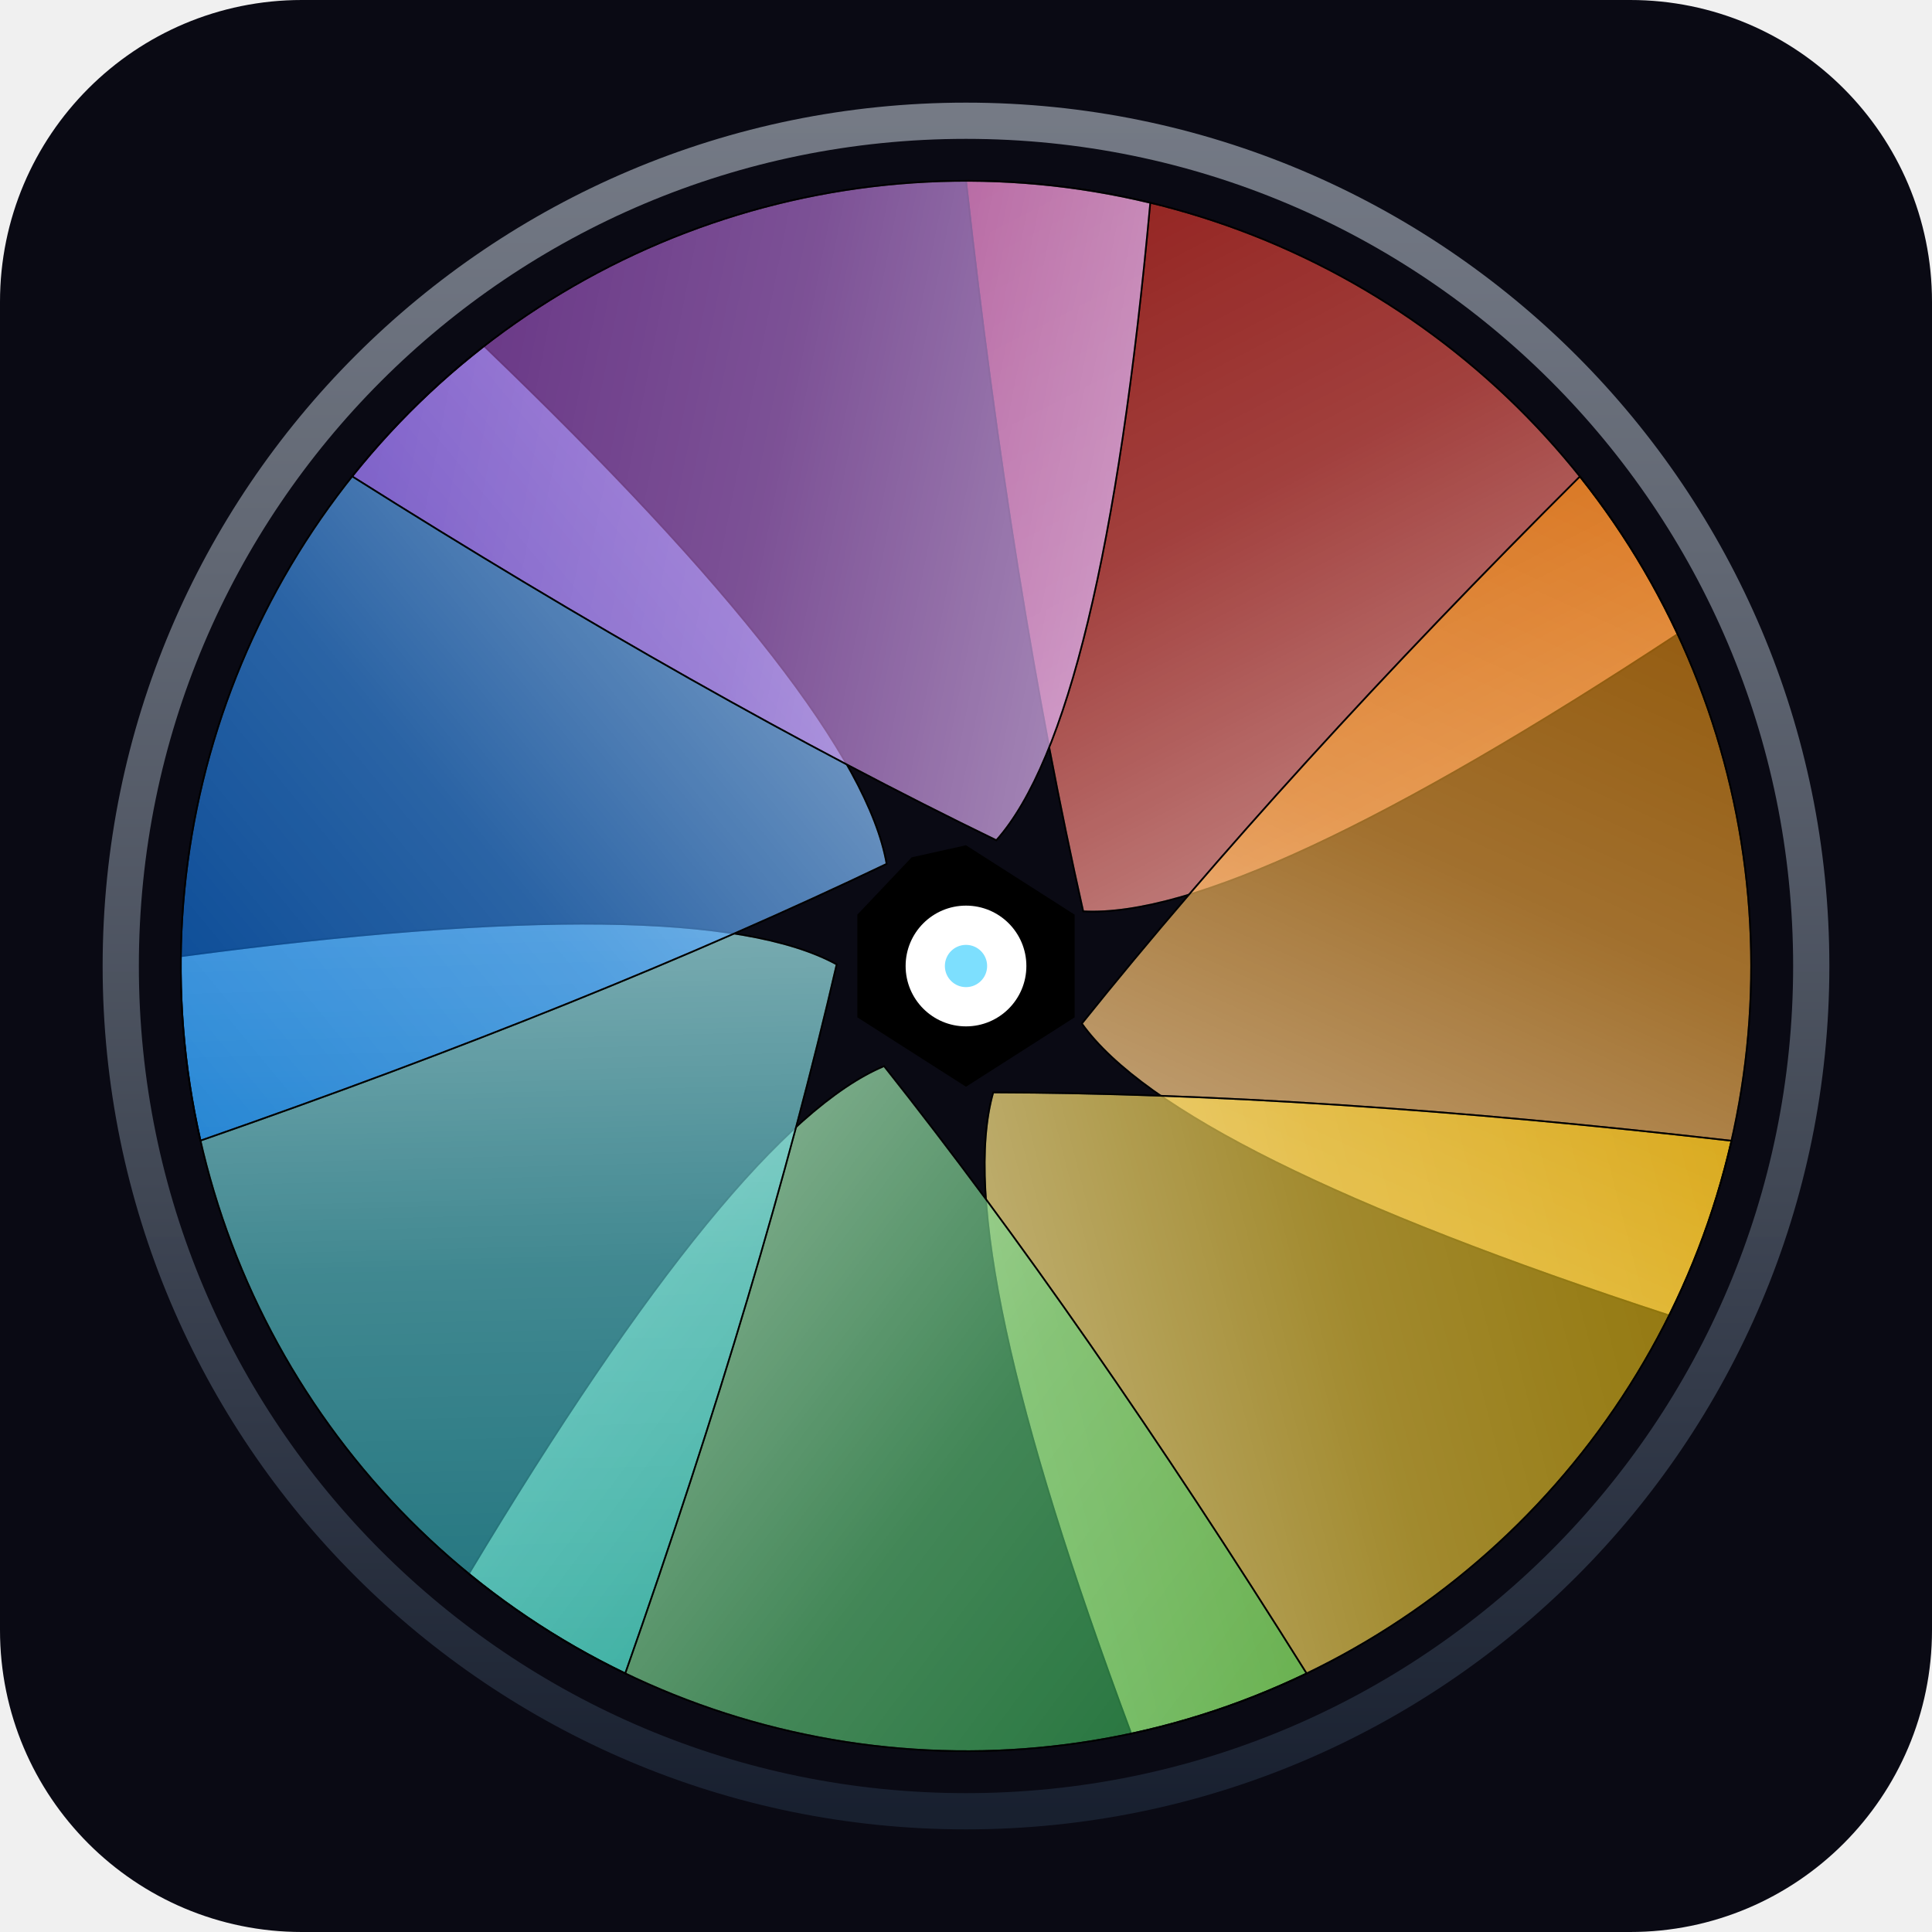
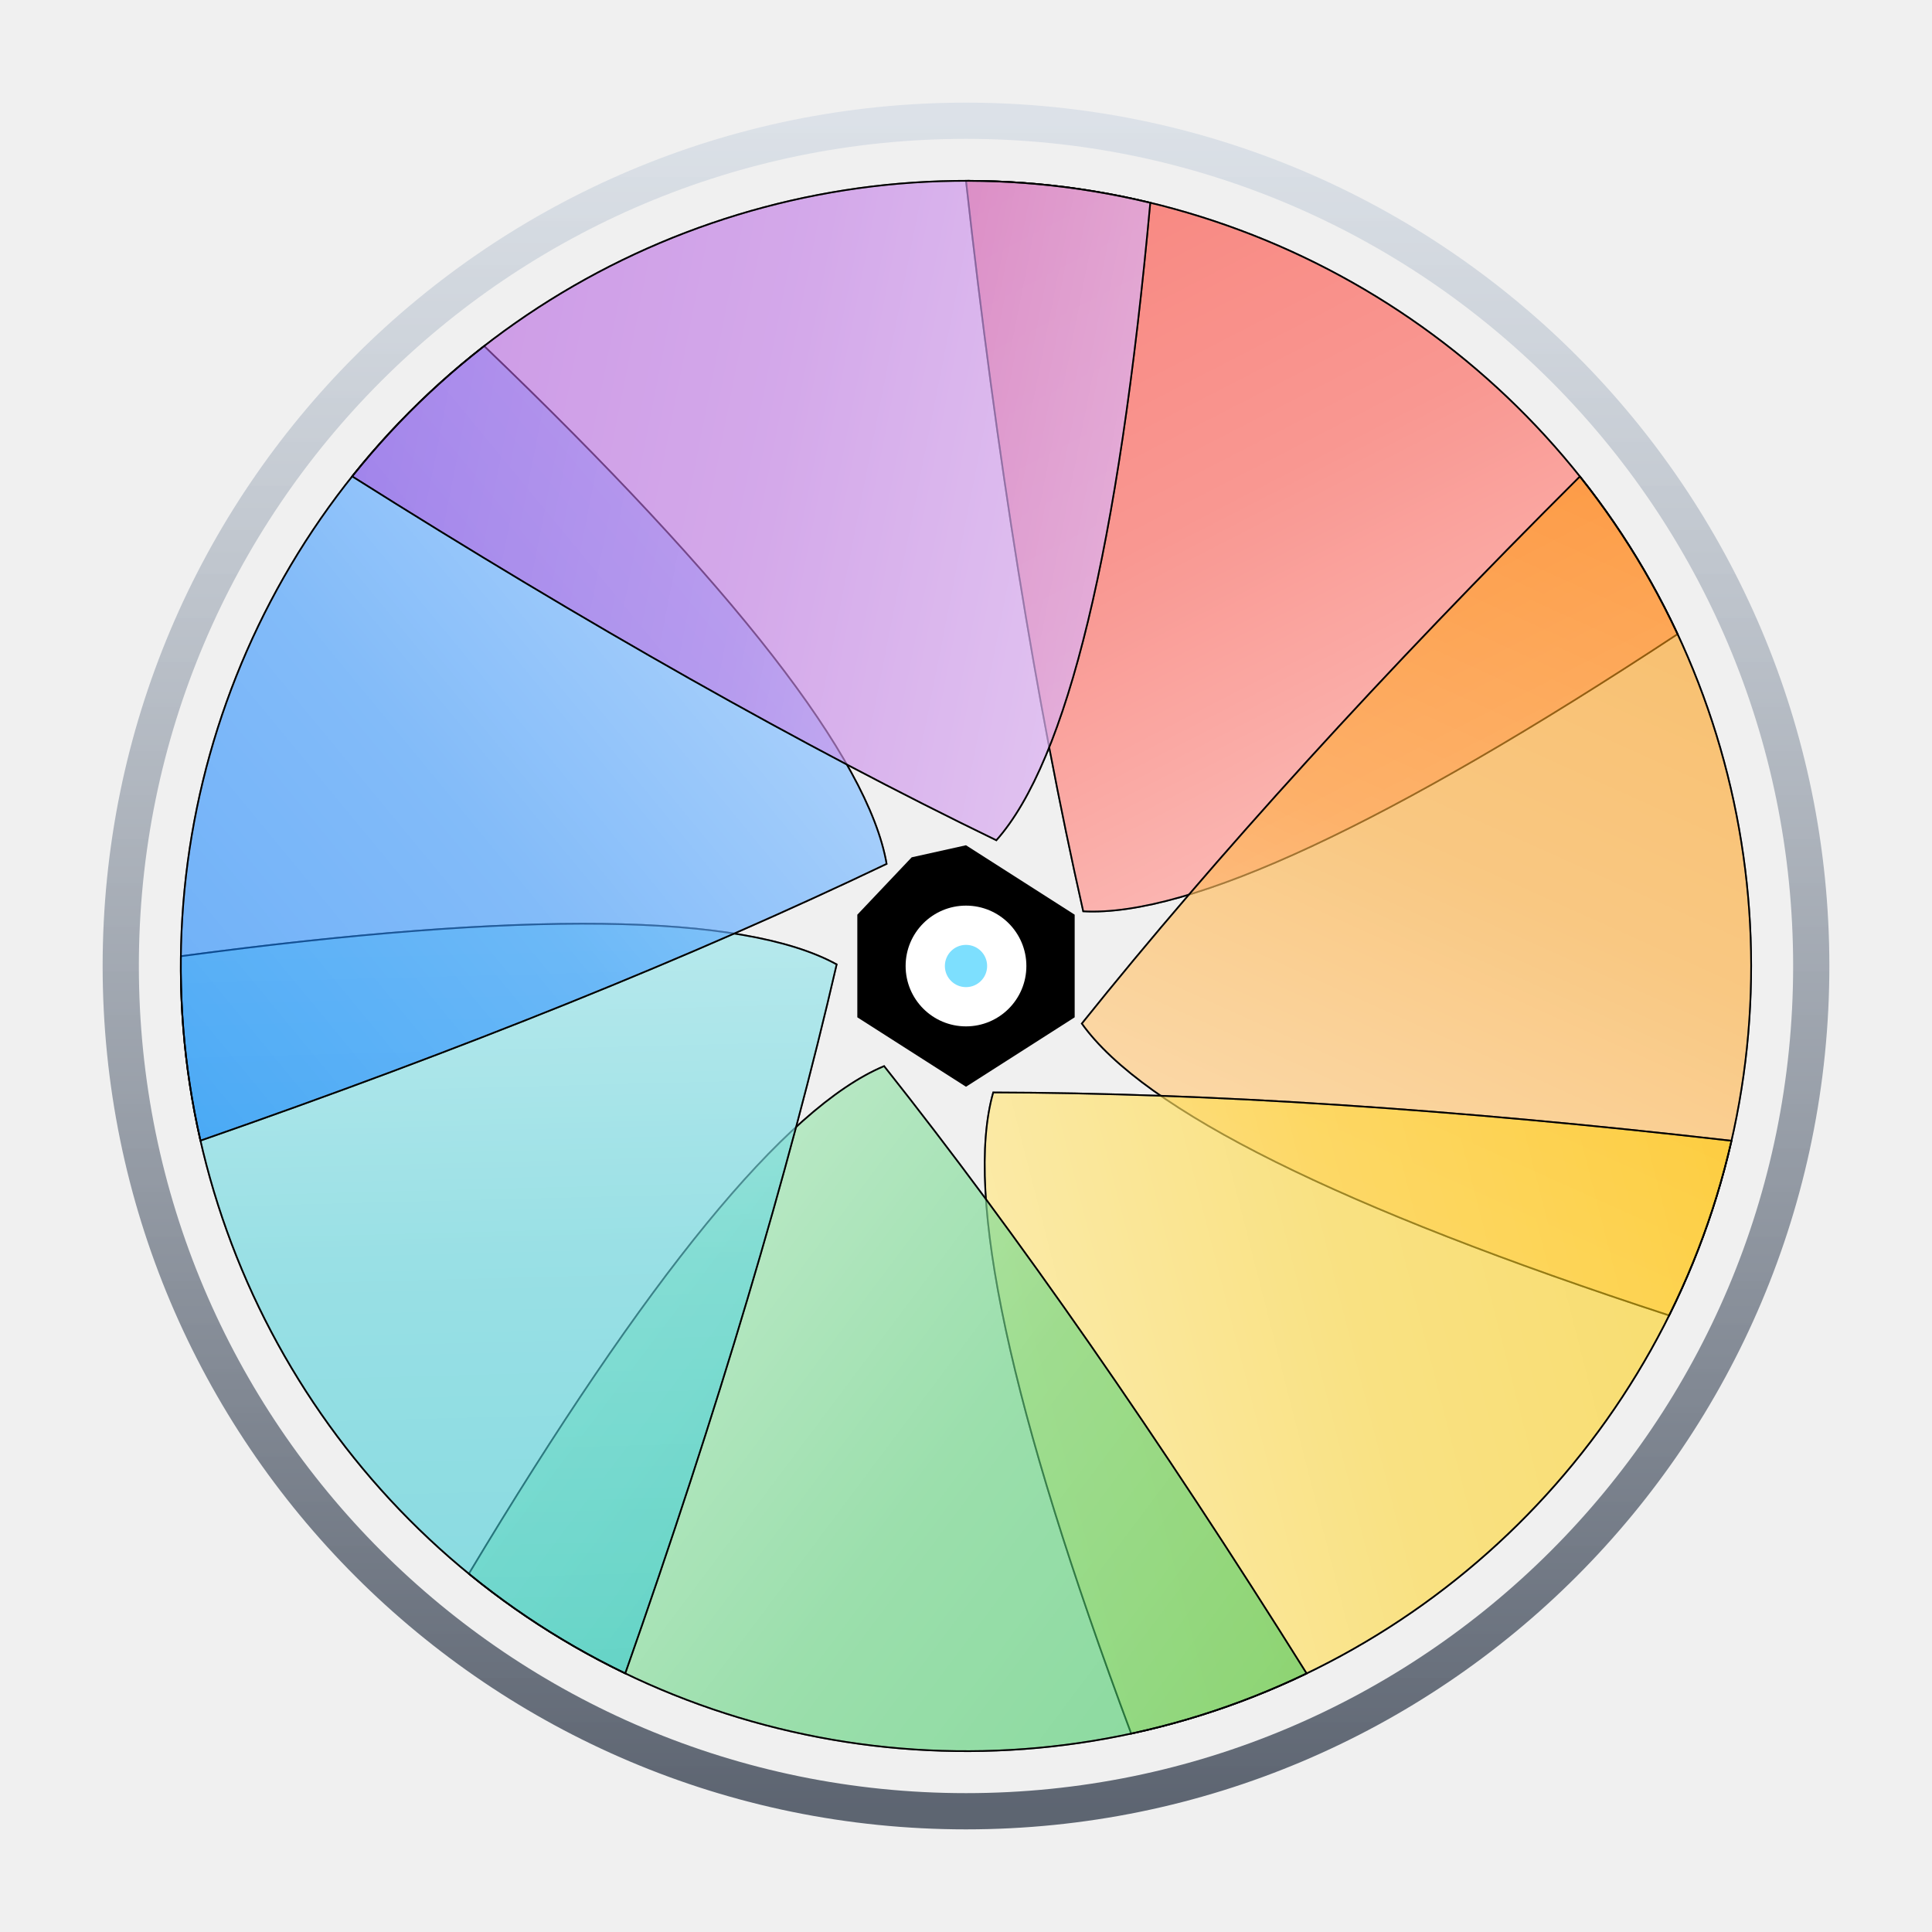
<svg xmlns="http://www.w3.org/2000/svg" viewBox="0 0 64 64" width="64" height="64" role="img" aria-label="Iris">
  <defs>
    <linearGradient id="rim" x1="0" y1="0" x2="0" y2="1">
      <stop offset="0%" stop-color="#cbd5e1" stop-opacity="0.55" />
      <stop offset="100%" stop-color="#1e293b" stop-opacity="0.7" />
    </linearGradient>
    <linearGradient id="refract" x1="0" y1="0.5" x2="1" y2="0">
      <stop offset="0%" stop-color="#ffffff" stop-opacity="0.45" />
      <stop offset="50%" stop-color="#ffffff" stop-opacity="0.15" />
      <stop offset="100%" stop-color="#ffffff" stop-opacity="0" />
    </linearGradient>
  </defs>
-   <rect width="64" height="64" rx="10" fill="#0a0a14" />
  <g transform="translate(32 32)">
    <circle r="28" fill="none" stroke="url(#rim)" stroke-width="1.2" />
-     <circle r="26" fill="#0a0a14" />
+     <circle r="26" fill="none" />
    <g stroke="#000000" stroke-width="0.18" transform="scale(0.306)">
      <g transform="rotate(-90)">
        <path d="M 85 0 A 85 85 0 0 1 35.93 77.03 Q 5 30 5.92 12.69 Q 40 5 85 0 Z" fill="#ff2d20" opacity="0.55" />
        <path d="M 85 0 A 85 85 0 0 1 35.93 77.03 Q 5 30 5.92 12.69 Q 40 5 85 0 Z" fill="url(#refract)" />
      </g>
      <g transform="rotate(-38.57)">
        <path d="M 85 0 A 85 85 0 0 1 35.93 77.03 Q 5 30 5.92 12.69 Q 40 5 85 0 Z" fill="#ff9500" opacity="0.55" />
        <path d="M 85 0 A 85 85 0 0 1 35.93 77.03 Q 5 30 5.92 12.69 Q 40 5 85 0 Z" fill="url(#refract)" />
      </g>
      <g transform="rotate(12.86)">
        <path d="M 85 0 A 85 85 0 0 1 35.93 77.03 Q 5 30 5.92 12.69 Q 40 5 85 0 Z" fill="#ffcc00" opacity="0.55" />
        <path d="M 85 0 A 85 85 0 0 1 35.93 77.03 Q 5 30 5.92 12.69 Q 40 5 85 0 Z" fill="url(#refract)" />
      </g>
      <g transform="rotate(64.29)">
        <path d="M 85 0 A 85 85 0 0 1 35.93 77.03 Q 5 30 5.92 12.69 Q 40 5 85 0 Z" fill="#34c759" opacity="0.55" />
        <path d="M 85 0 A 85 85 0 0 1 35.93 77.03 Q 5 30 5.92 12.69 Q 40 5 85 0 Z" fill="url(#refract)" />
      </g>
      <g transform="rotate(115.72)">
        <path d="M 85 0 A 85 85 0 0 1 35.93 77.03 Q 5 30 5.92 12.69 Q 40 5 85 0 Z" fill="#30c9d4" opacity="0.55" />
        <path d="M 85 0 A 85 85 0 0 1 35.93 77.03 Q 5 30 5.92 12.69 Q 40 5 85 0 Z" fill="url(#refract)" />
      </g>
      <g transform="rotate(167.15)">
        <path d="M 85 0 A 85 85 0 0 1 35.93 77.03 Q 5 30 5.92 12.69 Q 40 5 85 0 Z" fill="#007aff" opacity="0.55" />
        <path d="M 85 0 A 85 85 0 0 1 35.93 77.03 Q 5 30 5.92 12.69 Q 40 5 85 0 Z" fill="url(#refract)" />
      </g>
      <g transform="rotate(218.58)">
        <path d="M 85 0 A 85 85 0 0 1 35.93 77.03 Q 5 30 5.92 12.69 Q 40 5 85 0 Z" fill="#af52de" opacity="0.55" />
        <path d="M 85 0 A 85 85 0 0 1 35.93 77.03 Q 5 30 5.92 12.69 Q 40 5 85 0 Z" fill="url(#refract)" />
      </g>
    </g>
    <polygon points="0,-4 3.6,-1.7 3.6,1.7 0,4 -3.6,1.7 -3.6,-1.7 -1.8,-3.6" fill="#000000" />
    <circle r="2" fill="#ffffff" />
    <circle r="0.7" fill="#7ddffe" />
  </g>
</svg>
